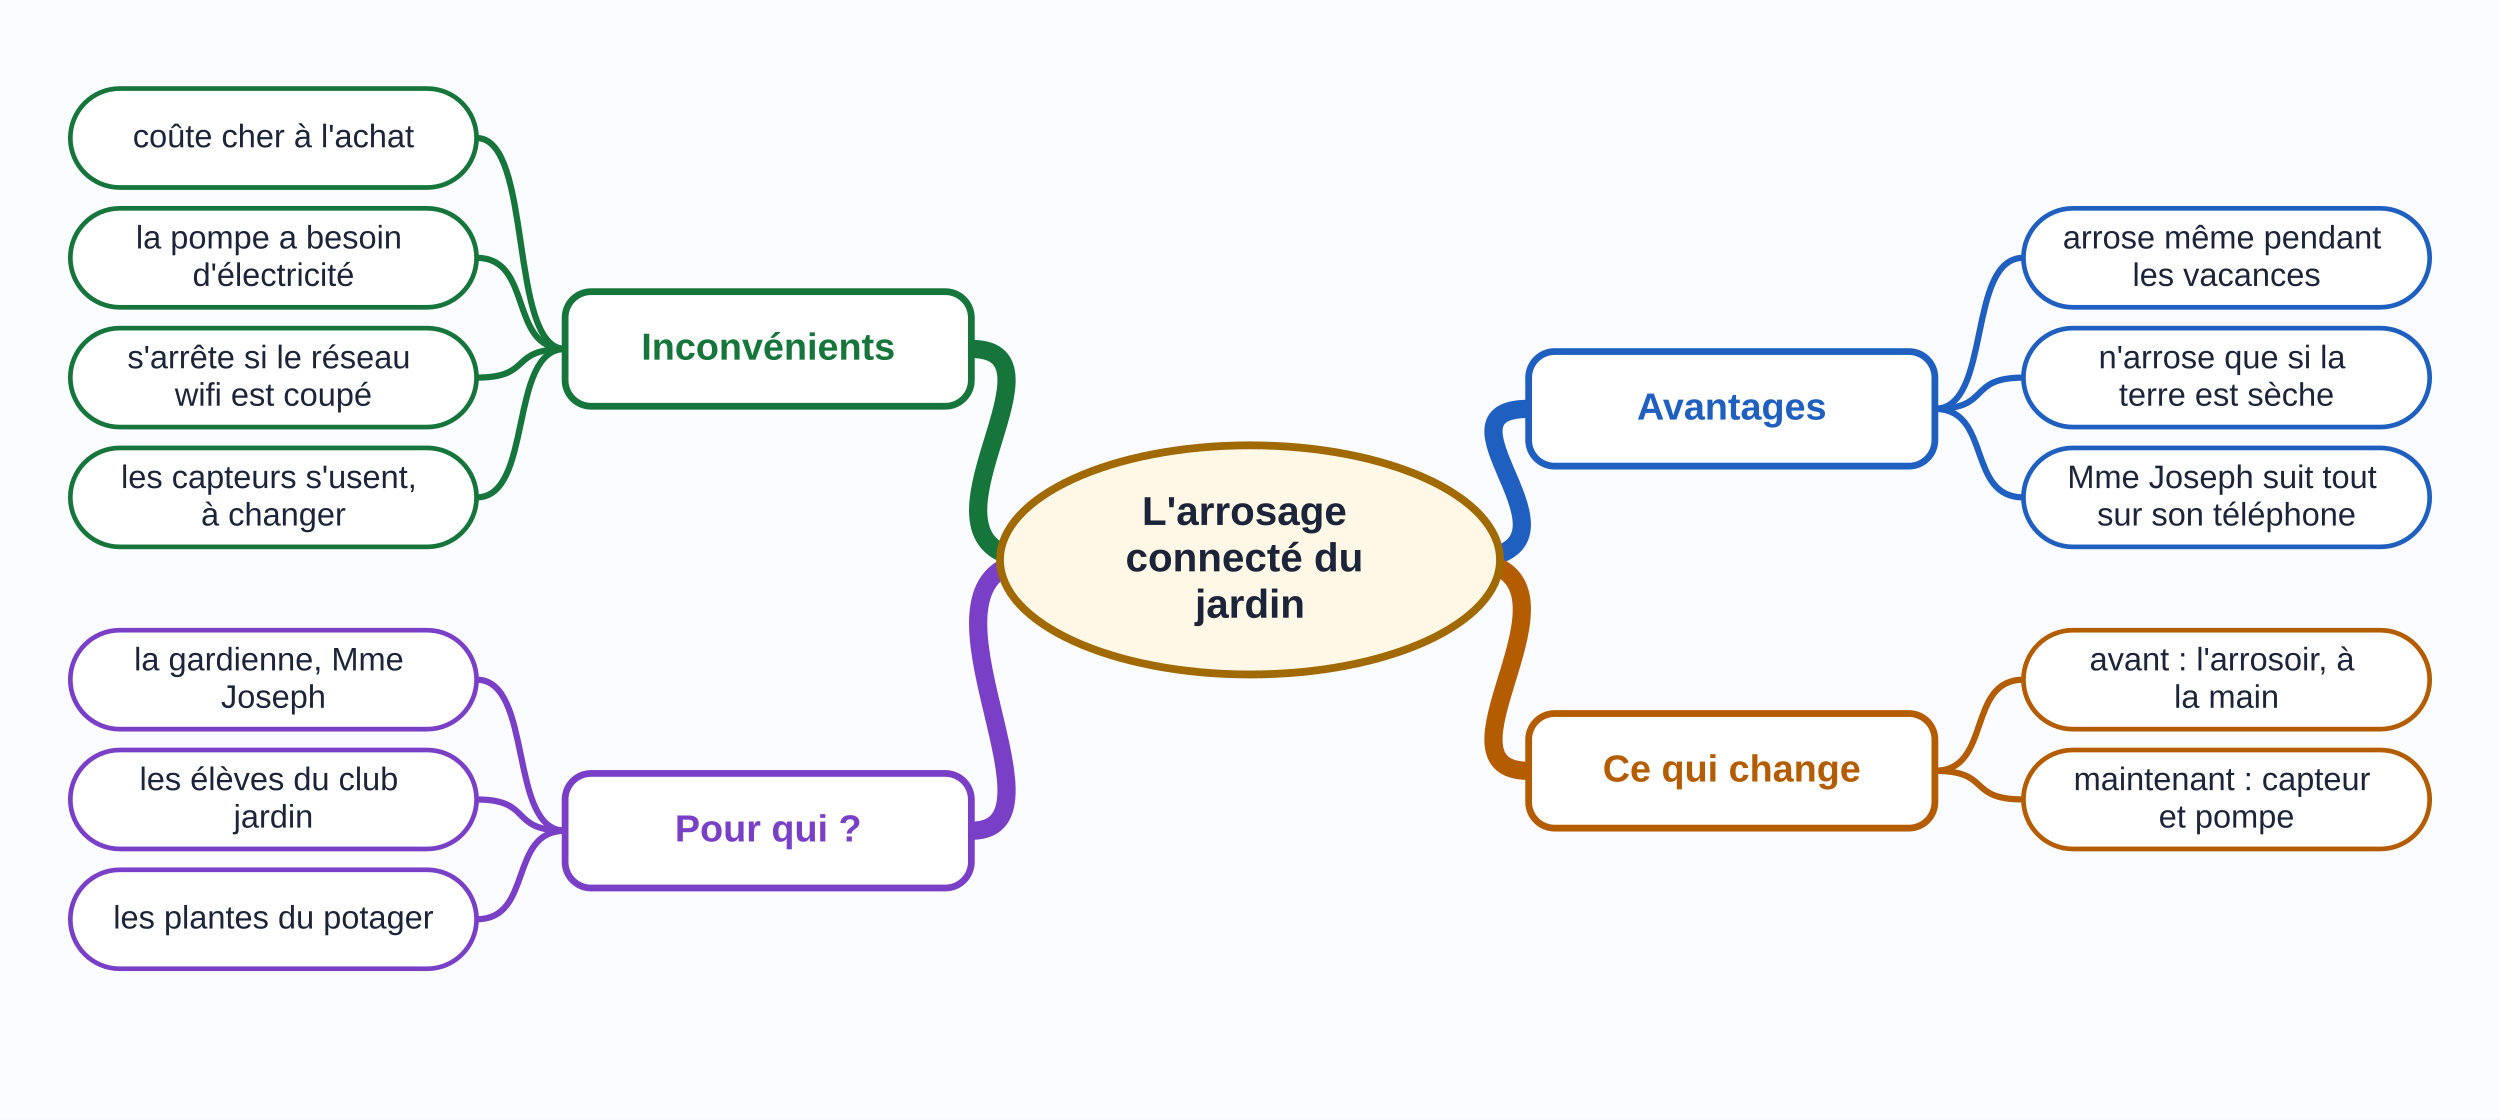
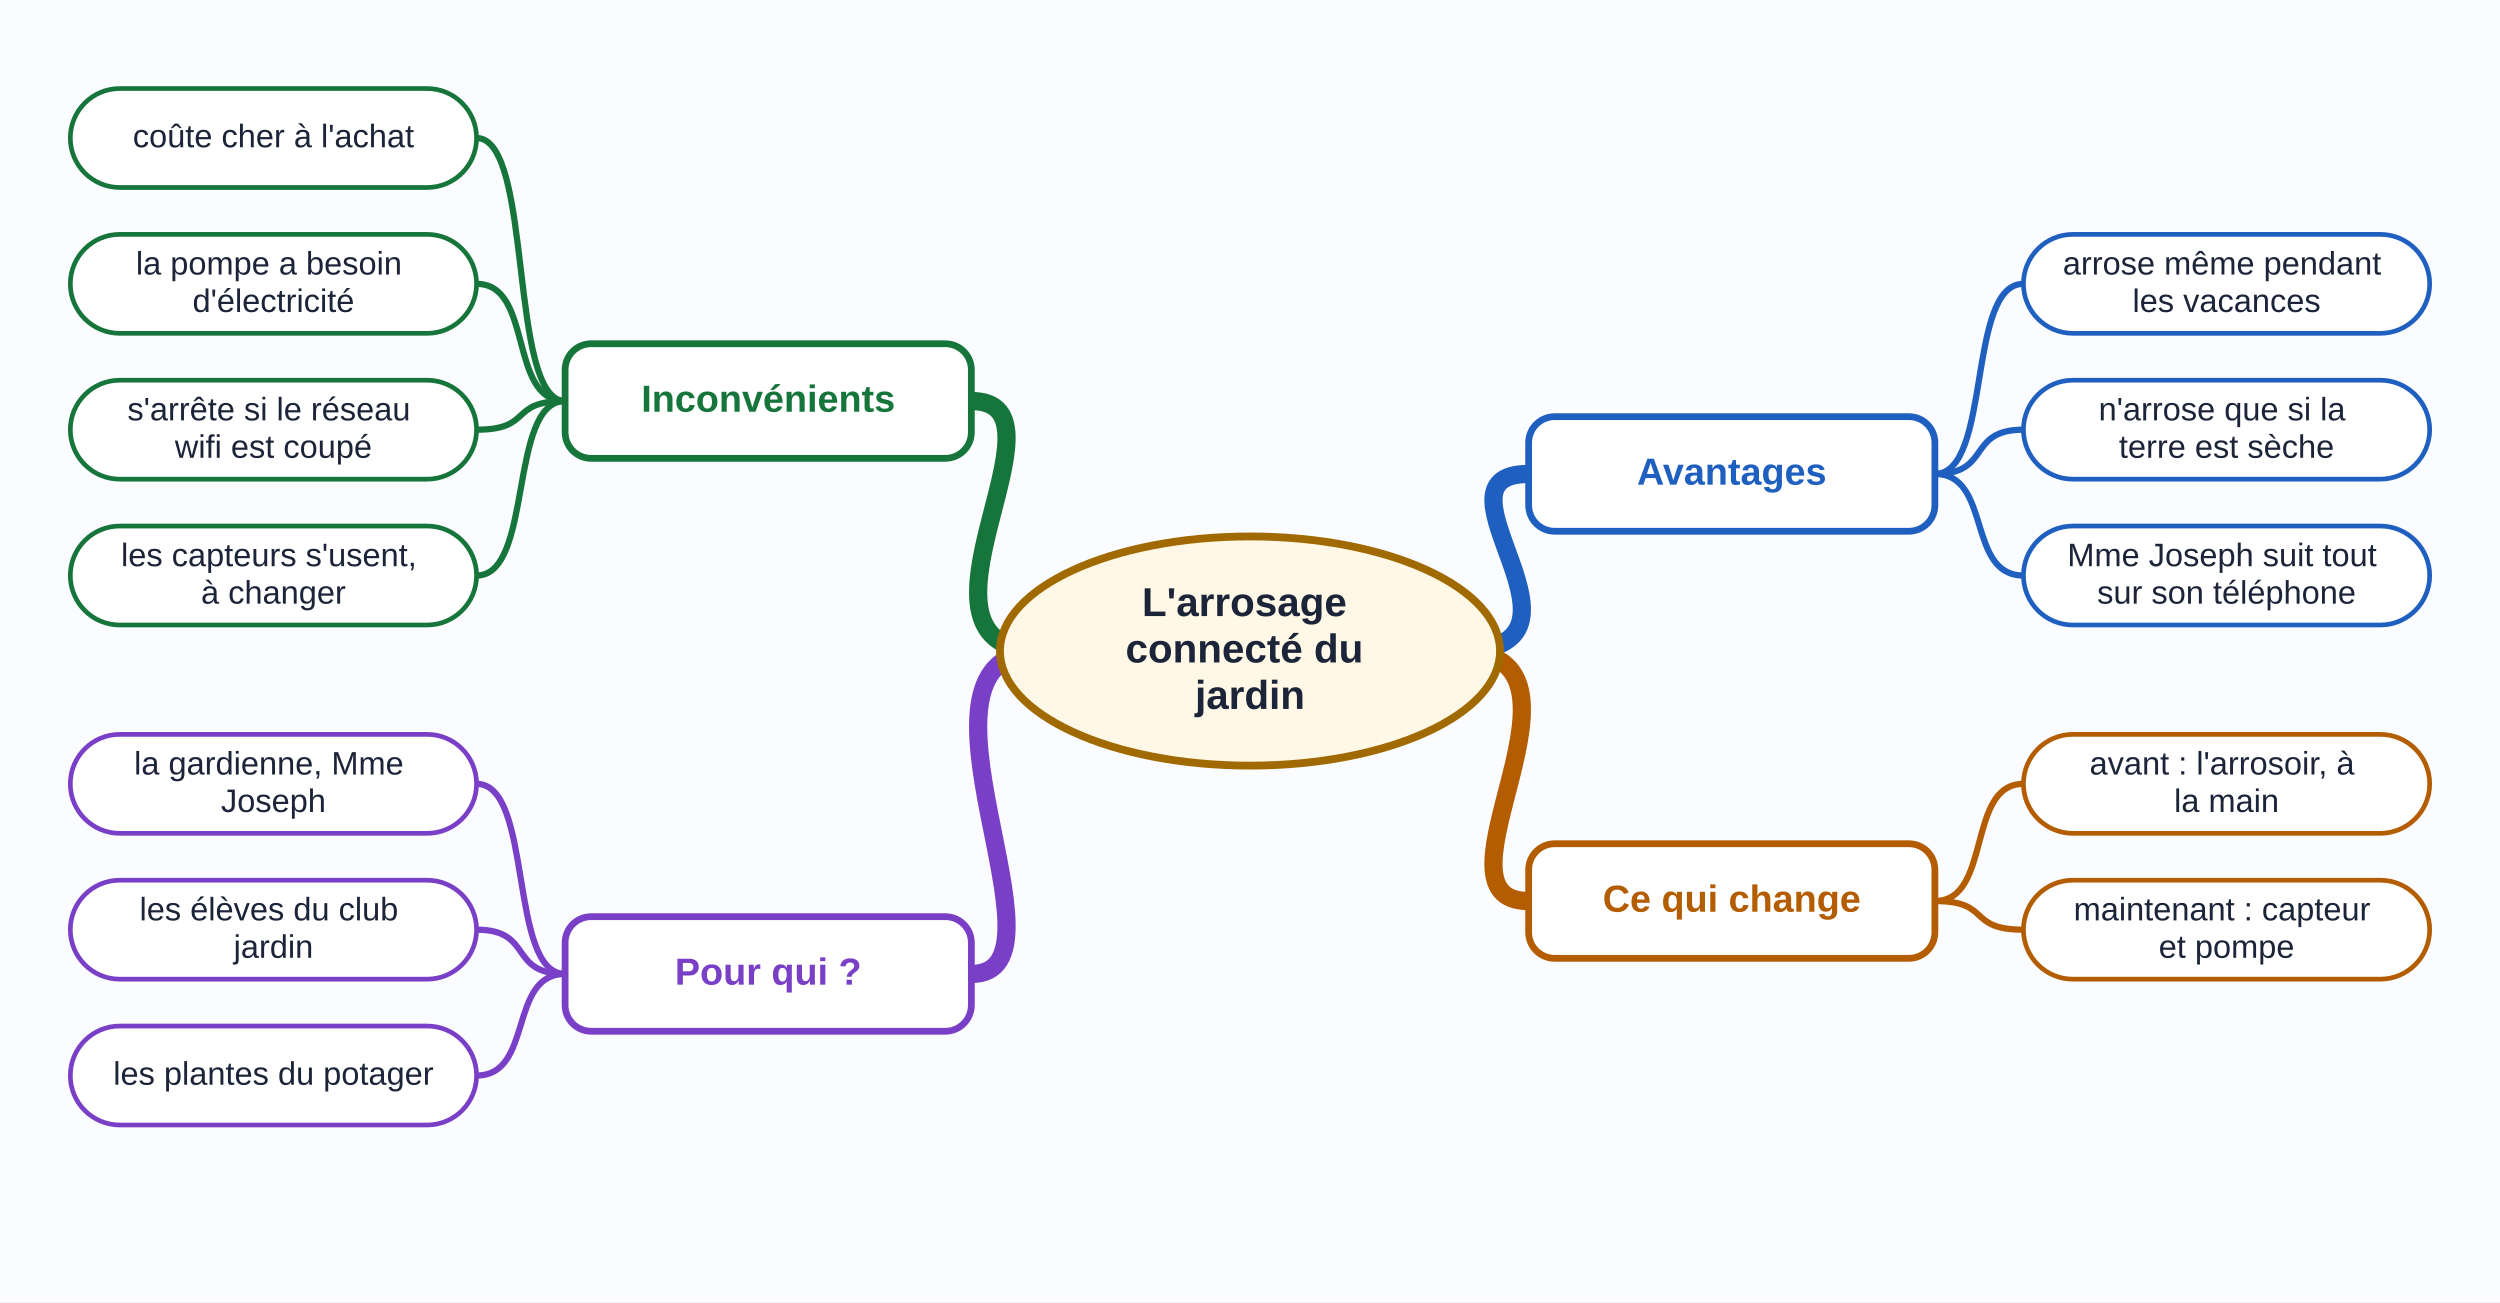
- <svg xmlns="http://www.w3.org/2000/svg" viewBox="0 0 960 430" width="960" height="430" class="schema" id="cm-arrosage-c" role="img" aria-labelledby="cm-arrosage-c-t cm-arrosage-c-d" font-family="'Segoe UI',system-ui,Arial,sans-serif">
-   <rect x="0" y="0" width="960" height="430" fill="#fbfcff" />
-   <path d="M560.0,215.0 C620.0,215.0 545.0,157.0 587.0,157.0" fill="none" stroke="#1f5fbf" stroke-width="7" stroke-linecap="round" />
-   <path d="M743.0,157.0 C765.0,157.0 755.0,99.0 777.0,99.0" fill="none" stroke="#1f5fbf" stroke-width="2.4" />
-   <rect x="777.0" y="80.0" width="156" height="38" rx="19" fill="#ffffff" stroke="#1f5fbf" stroke-width="1.8" />
-   <text x="855.0" y="99.0" font-size="12.5" fill="#1b2438" text-anchor="middle" dominant-baseline="middle">
+ <svg xmlns="http://www.w3.org/2000/svg" viewBox="0 0 960 500" width="960" height="500" class="schema" id="cm-arrosage-c" role="img" aria-labelledby="cm-arrosage-c-t cm-arrosage-c-d" font-family="'Segoe UI',system-ui,Arial,sans-serif">
+   <rect x="0" y="0" width="960" height="500" fill="#fbfcff" />
+   <path d="M560.0,250.0 C620.0,250.0 545.0,182.0 587.0,182.0" fill="none" stroke="#1f5fbf" stroke-width="7" stroke-linecap="round" />
+   <path d="M743.0,182.0 C765.0,182.0 755.0,109.0 777.0,109.0" fill="none" stroke="#1f5fbf" stroke-width="2.4" />
+   <rect x="777.0" y="90.0" width="156" height="38" rx="19" fill="#ffffff" stroke="#1f5fbf" stroke-width="1.8" />
+   <text x="855.0" y="109.0" font-size="12.5" fill="#1b2438" text-anchor="middle" dominant-baseline="middle">
    <tspan x="855.0" dy="-0.57em">arrose même pendant</tspan>
    <tspan x="855.0" dy="1.15em">les vacances</tspan>
  </text>
-   <path d="M743.0,157.0 C765.0,157.0 755.0,145.0 777.0,145.0" fill="none" stroke="#1f5fbf" stroke-width="2.4" />
-   <rect x="777.0" y="126.0" width="156" height="38" rx="19" fill="#ffffff" stroke="#1f5fbf" stroke-width="1.8" />
-   <text x="855.0" y="145.0" font-size="12.5" fill="#1b2438" text-anchor="middle" dominant-baseline="middle">
+   <path d="M743.0,182.0 C765.0,182.0 755.0,165.0 777.0,165.0" fill="none" stroke="#1f5fbf" stroke-width="2.4" />
+   <rect x="777.0" y="146.0" width="156" height="38" rx="19" fill="#ffffff" stroke="#1f5fbf" stroke-width="1.8" />
+   <text x="855.0" y="165.0" font-size="12.5" fill="#1b2438" text-anchor="middle" dominant-baseline="middle">
    <tspan x="855.0" dy="-0.57em">n'arrose que si la</tspan>
    <tspan x="855.0" dy="1.15em">terre est sèche</tspan>
  </text>
-   <path d="M743.0,157.0 C765.0,157.0 755.0,191.0 777.0,191.0" fill="none" stroke="#1f5fbf" stroke-width="2.4" />
-   <rect x="777.0" y="172.0" width="156" height="38" rx="19" fill="#ffffff" stroke="#1f5fbf" stroke-width="1.8" />
-   <text x="855.0" y="191.0" font-size="12.5" fill="#1b2438" text-anchor="middle" dominant-baseline="middle">
+   <path d="M743.0,182.0 C765.0,182.0 755.0,221.0 777.0,221.0" fill="none" stroke="#1f5fbf" stroke-width="2.4" />
+   <rect x="777.0" y="202.0" width="156" height="38" rx="19" fill="#ffffff" stroke="#1f5fbf" stroke-width="1.8" />
+   <text x="855.0" y="221.0" font-size="12.5" fill="#1b2438" text-anchor="middle" dominant-baseline="middle">
    <tspan x="855.0" dy="-0.57em">Mme Joseph suit tout</tspan>
    <tspan x="855.0" dy="1.15em">sur son téléphone</tspan>
  </text>
-   <rect x="587.0" y="135.0" width="156" height="44" rx="10" fill="#ffffff" stroke="#1f5fbf" stroke-width="2.6" />
-   <text x="665.0" y="157.0" font-size="14.5" fill="#1f5fbf" text-anchor="middle" dominant-baseline="middle" font-weight="700">
+   <rect x="587.0" y="160.0" width="156" height="44" rx="10" fill="#ffffff" stroke="#1f5fbf" stroke-width="2.6" />
+   <text x="665.0" y="182.0" font-size="14.5" fill="#1f5fbf" text-anchor="middle" dominant-baseline="middle" font-weight="700">
    <tspan x="665.0" dy="-0.00em">Avantages</tspan>
  </text>
-   <path d="M560.0,215.0 C620.0,215.0 545.0,296.0 587.0,296.0" fill="none" stroke="#b35c00" stroke-width="7" stroke-linecap="round" />
-   <path d="M743.0,296.0 C765.0,296.0 755.0,261.0 777.0,261.0" fill="none" stroke="#b35c00" stroke-width="2.4" />
-   <rect x="777.0" y="242.0" width="156" height="38" rx="19" fill="#ffffff" stroke="#b35c00" stroke-width="1.8" />
-   <text x="855.0" y="261.0" font-size="12.5" fill="#1b2438" text-anchor="middle" dominant-baseline="middle">
+   <path d="M560.0,250.0 C620.0,250.0 545.0,346.0 587.0,346.0" fill="none" stroke="#b35c00" stroke-width="7" stroke-linecap="round" />
+   <path d="M743.0,346.0 C765.0,346.0 755.0,301.0 777.0,301.0" fill="none" stroke="#b35c00" stroke-width="2.4" />
+   <rect x="777.0" y="282.0" width="156" height="38" rx="19" fill="#ffffff" stroke="#b35c00" stroke-width="1.8" />
+   <text x="855.0" y="301.0" font-size="12.5" fill="#1b2438" text-anchor="middle" dominant-baseline="middle">
    <tspan x="855.0" dy="-0.57em">avant : l'arrosoir, à</tspan>
    <tspan x="855.0" dy="1.15em">la main</tspan>
  </text>
-   <path d="M743.0,296.0 C765.0,296.0 755.0,307.0 777.0,307.0" fill="none" stroke="#b35c00" stroke-width="2.4" />
-   <rect x="777.0" y="288.0" width="156" height="38" rx="19" fill="#ffffff" stroke="#b35c00" stroke-width="1.8" />
-   <text x="855.0" y="307.0" font-size="12.5" fill="#1b2438" text-anchor="middle" dominant-baseline="middle">
+   <path d="M743.0,346.0 C765.0,346.0 755.0,357.0 777.0,357.0" fill="none" stroke="#b35c00" stroke-width="2.4" />
+   <rect x="777.0" y="338.0" width="156" height="38" rx="19" fill="#ffffff" stroke="#b35c00" stroke-width="1.8" />
+   <text x="855.0" y="357.0" font-size="12.5" fill="#1b2438" text-anchor="middle" dominant-baseline="middle">
    <tspan x="855.0" dy="-0.57em">maintenant : capteur</tspan>
    <tspan x="855.0" dy="1.15em">et pompe</tspan>
  </text>
-   <rect x="587.0" y="274.0" width="156" height="44" rx="10" fill="#ffffff" stroke="#b35c00" stroke-width="2.6" />
-   <text x="665.0" y="296.0" font-size="14.5" fill="#b35c00" text-anchor="middle" dominant-baseline="middle" font-weight="700">
+   <rect x="587.0" y="324.0" width="156" height="44" rx="10" fill="#ffffff" stroke="#b35c00" stroke-width="2.6" />
+   <text x="665.0" y="346.0" font-size="14.5" fill="#b35c00" text-anchor="middle" dominant-baseline="middle" font-weight="700">
    <tspan x="665.0" dy="-0.00em">Ce qui change</tspan>
  </text>
-   <path d="M400.0,215.0 C340.0,215.0 415.0,134.0 373.0,134.0" fill="none" stroke="#16753a" stroke-width="7" stroke-linecap="round" />
-   <path d="M217.0,134.0 C195.0,134.0 205.0,53.0 183.0,53.0" fill="none" stroke="#16753a" stroke-width="2.4" />
+   <path d="M400.0,250.0 C340.0,250.0 415.0,154.0 373.0,154.0" fill="none" stroke="#16753a" stroke-width="7" stroke-linecap="round" />
+   <path d="M217.0,154.0 C195.0,154.0 205.0,53.0 183.0,53.0" fill="none" stroke="#16753a" stroke-width="2.4" />
  <rect x="27.0" y="34.0" width="156" height="38" rx="19" fill="#ffffff" stroke="#16753a" stroke-width="1.8" />
  <text x="105.0" y="53.0" font-size="12.5" fill="#1b2438" text-anchor="middle" dominant-baseline="middle">
    <tspan x="105.0" dy="-0.00em">coûte cher à l'achat</tspan>
  </text>
-   <path d="M217.0,134.0 C195.0,134.0 205.0,99.0 183.0,99.0" fill="none" stroke="#16753a" stroke-width="2.4" />
-   <rect x="27.0" y="80.0" width="156" height="38" rx="19" fill="#ffffff" stroke="#16753a" stroke-width="1.8" />
-   <text x="105.0" y="99.0" font-size="12.5" fill="#1b2438" text-anchor="middle" dominant-baseline="middle">
+   <path d="M217.0,154.0 C195.0,154.0 205.0,109.0 183.0,109.0" fill="none" stroke="#16753a" stroke-width="2.4" />
+   <rect x="27.0" y="90.0" width="156" height="38" rx="19" fill="#ffffff" stroke="#16753a" stroke-width="1.8" />
+   <text x="105.0" y="109.0" font-size="12.5" fill="#1b2438" text-anchor="middle" dominant-baseline="middle">
    <tspan x="105.0" dy="-0.57em">la pompe a besoin</tspan>
    <tspan x="105.0" dy="1.15em">d'électricité</tspan>
  </text>
-   <path d="M217.0,134.0 C195.0,134.0 205.0,145.0 183.0,145.0" fill="none" stroke="#16753a" stroke-width="2.4" />
-   <rect x="27.0" y="126.0" width="156" height="38" rx="19" fill="#ffffff" stroke="#16753a" stroke-width="1.8" />
-   <text x="105.0" y="145.0" font-size="12.5" fill="#1b2438" text-anchor="middle" dominant-baseline="middle">
+   <path d="M217.0,154.0 C195.0,154.0 205.0,165.0 183.0,165.0" fill="none" stroke="#16753a" stroke-width="2.4" />
+   <rect x="27.0" y="146.0" width="156" height="38" rx="19" fill="#ffffff" stroke="#16753a" stroke-width="1.8" />
+   <text x="105.0" y="165.0" font-size="12.5" fill="#1b2438" text-anchor="middle" dominant-baseline="middle">
    <tspan x="105.0" dy="-0.57em">s'arrête si le réseau</tspan>
    <tspan x="105.0" dy="1.15em">wifi est coupé</tspan>
  </text>
-   <path d="M217.0,134.0 C195.0,134.0 205.0,191.0 183.0,191.0" fill="none" stroke="#16753a" stroke-width="2.4" />
-   <rect x="27.0" y="172.0" width="156" height="38" rx="19" fill="#ffffff" stroke="#16753a" stroke-width="1.8" />
-   <text x="105.0" y="191.0" font-size="12.5" fill="#1b2438" text-anchor="middle" dominant-baseline="middle">
+   <path d="M217.0,154.0 C195.0,154.0 205.0,221.0 183.0,221.0" fill="none" stroke="#16753a" stroke-width="2.4" />
+   <rect x="27.0" y="202.0" width="156" height="38" rx="19" fill="#ffffff" stroke="#16753a" stroke-width="1.8" />
+   <text x="105.0" y="221.0" font-size="12.5" fill="#1b2438" text-anchor="middle" dominant-baseline="middle">
    <tspan x="105.0" dy="-0.57em">les capteurs s'usent,</tspan>
    <tspan x="105.0" dy="1.15em">à changer</tspan>
  </text>
-   <rect x="217.0" y="112.0" width="156" height="44" rx="10" fill="#ffffff" stroke="#16753a" stroke-width="2.6" />
-   <text x="295.0" y="134.0" font-size="14.5" fill="#16753a" text-anchor="middle" dominant-baseline="middle" font-weight="700">
+   <rect x="217.0" y="132.0" width="156" height="44" rx="10" fill="#ffffff" stroke="#16753a" stroke-width="2.6" />
+   <text x="295.0" y="154.0" font-size="14.5" fill="#16753a" text-anchor="middle" dominant-baseline="middle" font-weight="700">
    <tspan x="295.0" dy="-0.00em">Inconvénients</tspan>
  </text>
-   <path d="M400.0,215.0 C340.0,215.0 415.0,319.0 373.0,319.0" fill="none" stroke="#7a3fc7" stroke-width="7" stroke-linecap="round" />
-   <path d="M217.0,319.0 C195.0,319.0 205.0,261.0 183.0,261.0" fill="none" stroke="#7a3fc7" stroke-width="2.4" />
-   <rect x="27.0" y="242.0" width="156" height="38" rx="19" fill="#ffffff" stroke="#7a3fc7" stroke-width="1.8" />
-   <text x="105.0" y="261.0" font-size="12.5" fill="#1b2438" text-anchor="middle" dominant-baseline="middle">
+   <path d="M400.0,250.0 C340.0,250.0 415.0,374.0 373.0,374.0" fill="none" stroke="#7a3fc7" stroke-width="7" stroke-linecap="round" />
+   <path d="M217.0,374.0 C195.0,374.0 205.0,301.0 183.0,301.0" fill="none" stroke="#7a3fc7" stroke-width="2.4" />
+   <rect x="27.0" y="282.0" width="156" height="38" rx="19" fill="#ffffff" stroke="#7a3fc7" stroke-width="1.8" />
+   <text x="105.0" y="301.0" font-size="12.5" fill="#1b2438" text-anchor="middle" dominant-baseline="middle">
    <tspan x="105.0" dy="-0.57em">la gardienne, Mme</tspan>
    <tspan x="105.0" dy="1.15em">Joseph</tspan>
  </text>
-   <path d="M217.0,319.0 C195.0,319.0 205.0,307.0 183.0,307.0" fill="none" stroke="#7a3fc7" stroke-width="2.4" />
-   <rect x="27.0" y="288.0" width="156" height="38" rx="19" fill="#ffffff" stroke="#7a3fc7" stroke-width="1.8" />
-   <text x="105.0" y="307.0" font-size="12.5" fill="#1b2438" text-anchor="middle" dominant-baseline="middle">
+   <path d="M217.0,374.0 C195.0,374.0 205.0,357.0 183.0,357.0" fill="none" stroke="#7a3fc7" stroke-width="2.4" />
+   <rect x="27.0" y="338.0" width="156" height="38" rx="19" fill="#ffffff" stroke="#7a3fc7" stroke-width="1.8" />
+   <text x="105.0" y="357.0" font-size="12.5" fill="#1b2438" text-anchor="middle" dominant-baseline="middle">
    <tspan x="105.0" dy="-0.57em">les élèves du club</tspan>
    <tspan x="105.0" dy="1.15em">jardin</tspan>
  </text>
-   <path d="M217.0,319.0 C195.0,319.0 205.0,353.0 183.0,353.0" fill="none" stroke="#7a3fc7" stroke-width="2.4" />
-   <rect x="27.0" y="334.0" width="156" height="38" rx="19" fill="#ffffff" stroke="#7a3fc7" stroke-width="1.8" />
-   <text x="105.0" y="353.0" font-size="12.5" fill="#1b2438" text-anchor="middle" dominant-baseline="middle">
+   <path d="M217.0,374.0 C195.0,374.0 205.0,413.0 183.0,413.0" fill="none" stroke="#7a3fc7" stroke-width="2.4" />
+   <rect x="27.0" y="394.0" width="156" height="38" rx="19" fill="#ffffff" stroke="#7a3fc7" stroke-width="1.8" />
+   <text x="105.0" y="413.0" font-size="12.5" fill="#1b2438" text-anchor="middle" dominant-baseline="middle">
    <tspan x="105.0" dy="-0.00em">les plantes du potager</tspan>
  </text>
-   <rect x="217.0" y="297.0" width="156" height="44" rx="10" fill="#ffffff" stroke="#7a3fc7" stroke-width="2.6" />
-   <text x="295.0" y="319.0" font-size="14.5" fill="#7a3fc7" text-anchor="middle" dominant-baseline="middle" font-weight="700">
+   <rect x="217.0" y="352.0" width="156" height="44" rx="10" fill="#ffffff" stroke="#7a3fc7" stroke-width="2.6" />
+   <text x="295.0" y="374.0" font-size="14.5" fill="#7a3fc7" text-anchor="middle" dominant-baseline="middle" font-weight="700">
    <tspan x="295.0" dy="-0.00em">Pour qui ?</tspan>
  </text>
-   <ellipse cx="480.0" cy="215.0" rx="96" ry="44" fill="#fff8e6" stroke="#a06a00" stroke-width="3" />
-   <text x="480.0" y="215.0" font-size="15.5" fill="#1b2438" text-anchor="middle" dominant-baseline="middle" font-weight="700">
+   <ellipse cx="480.0" cy="250.0" rx="96" ry="44" fill="#fff8e6" stroke="#a06a00" stroke-width="3" />
+   <text x="480.0" y="250.0" font-size="15.5" fill="#1b2438" text-anchor="middle" dominant-baseline="middle" font-weight="700">
    <tspan x="480.0" dy="-1.15em">L'arrosage</tspan>
    <tspan x="480.0" dy="1.15em">connecté du</tspan>
    <tspan x="480.0" dy="1.15em">jardin</tspan>
  </text>
</svg>
